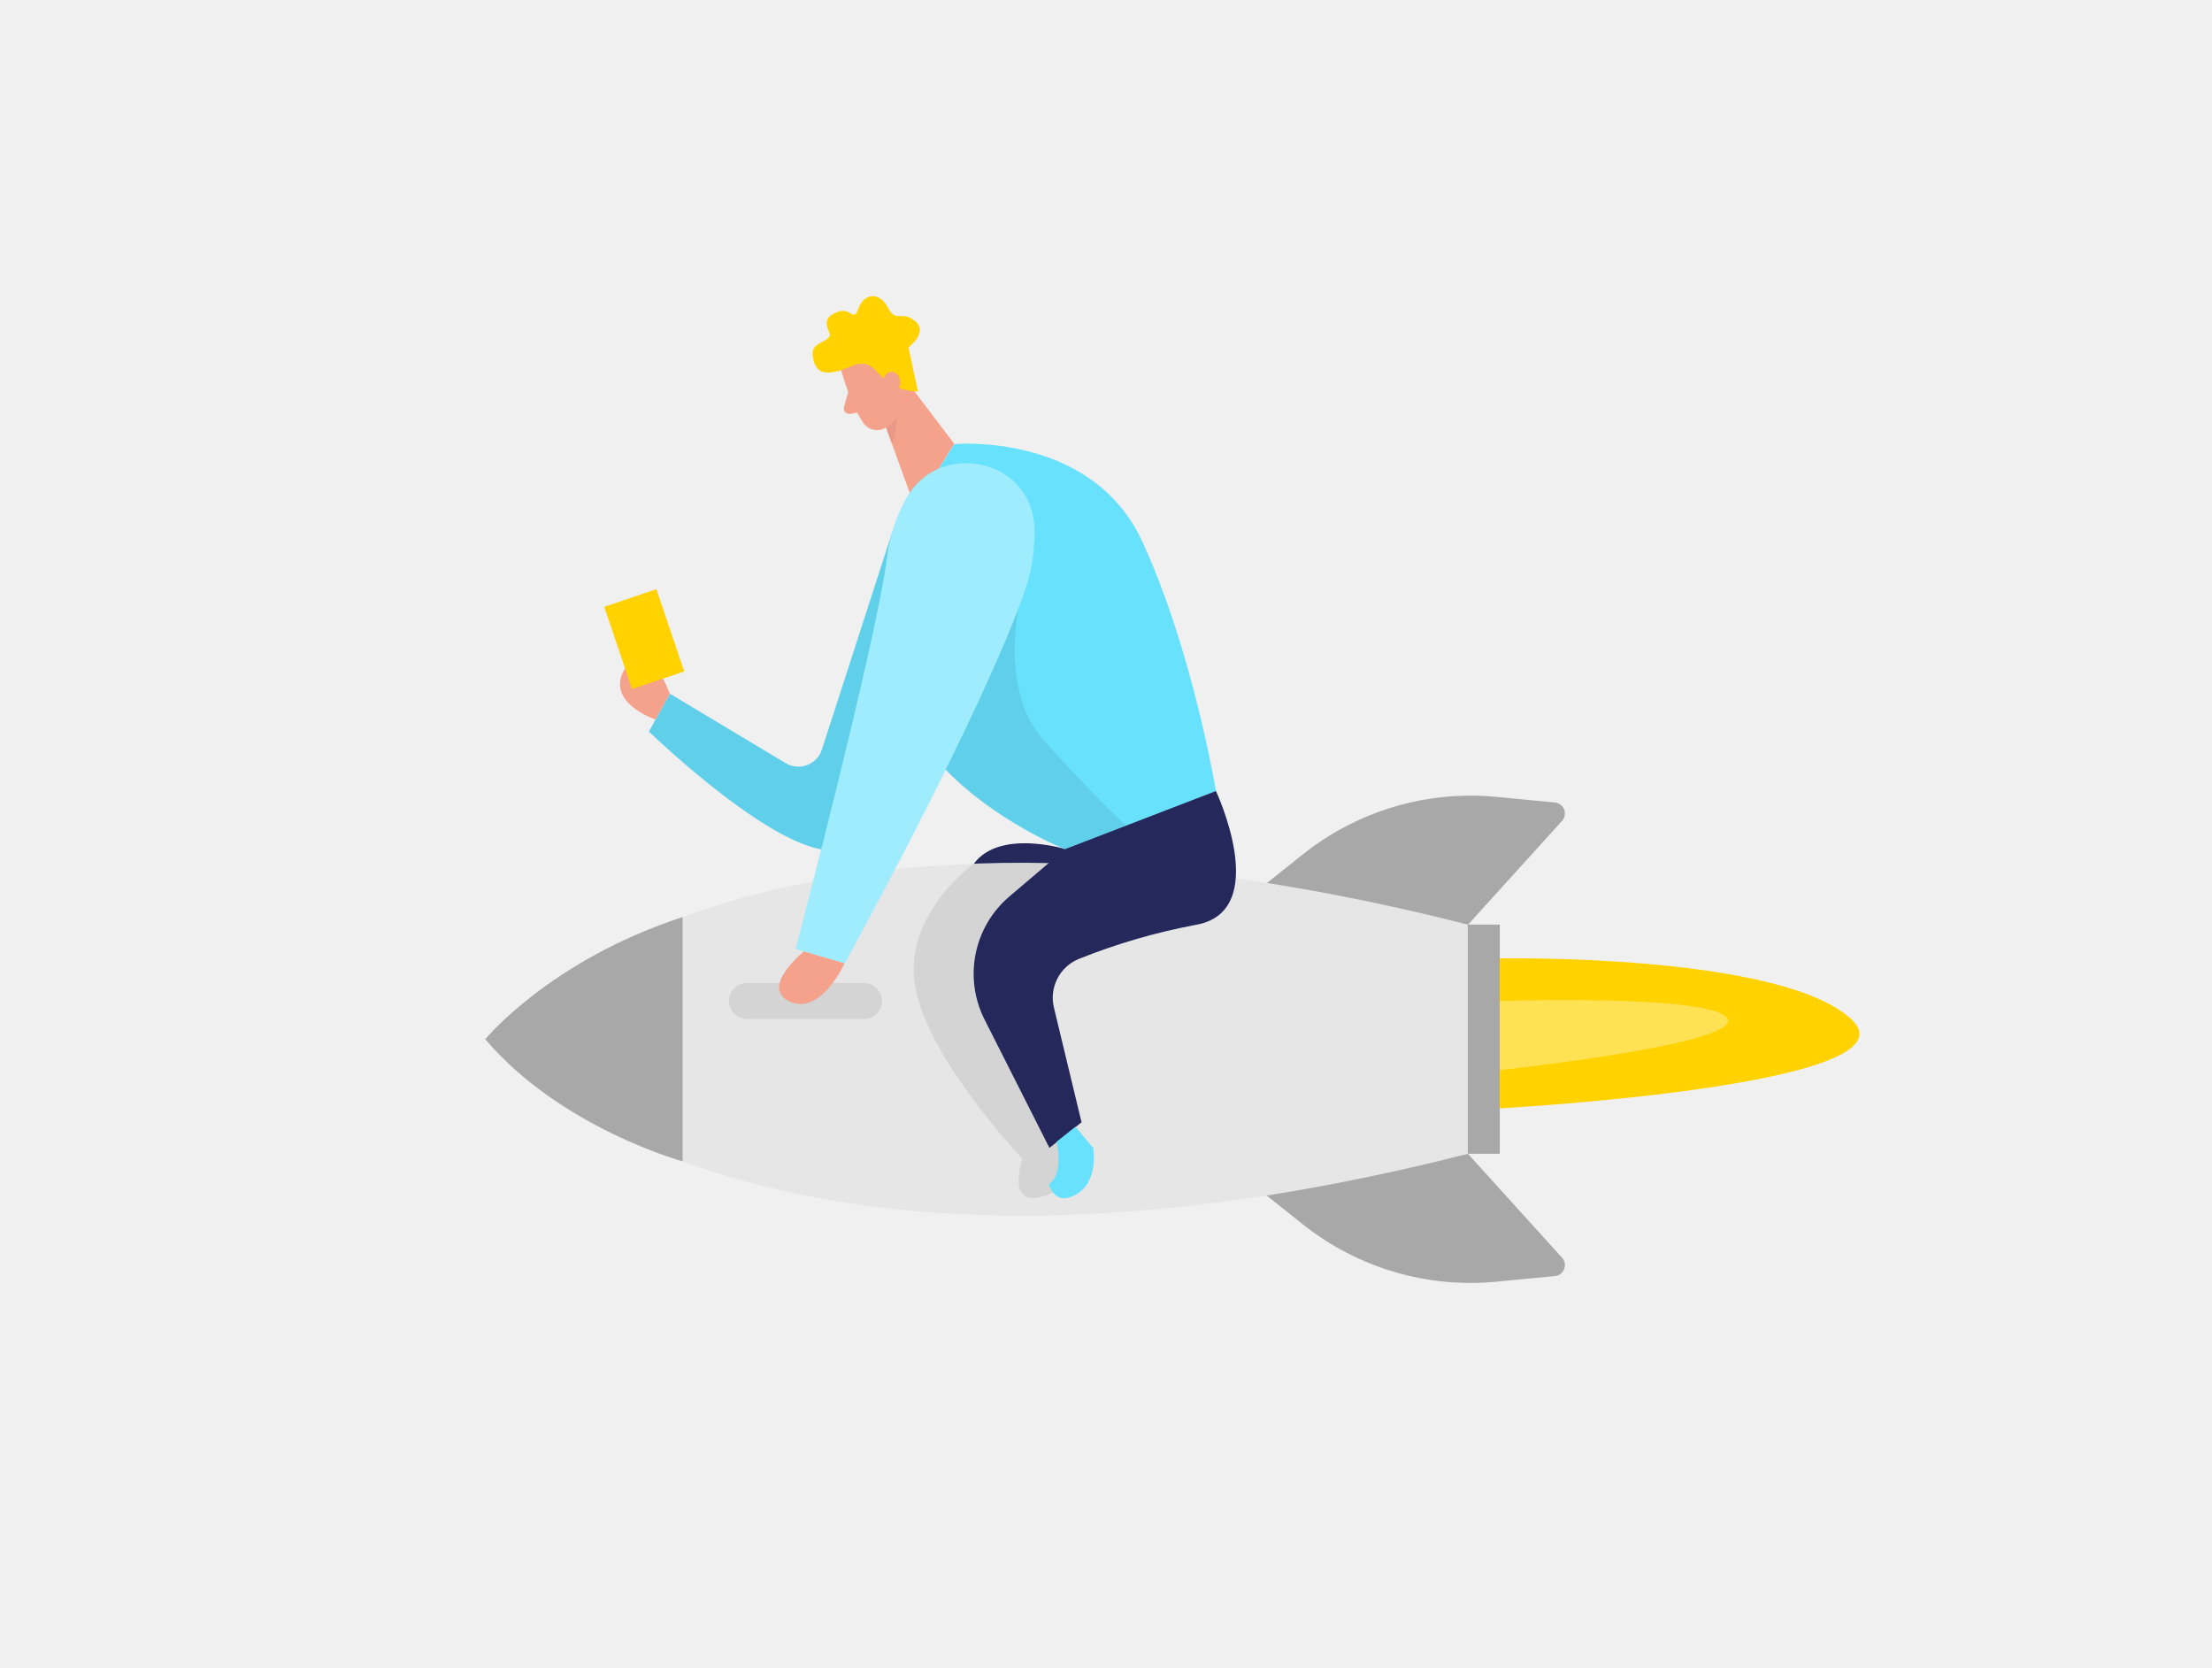
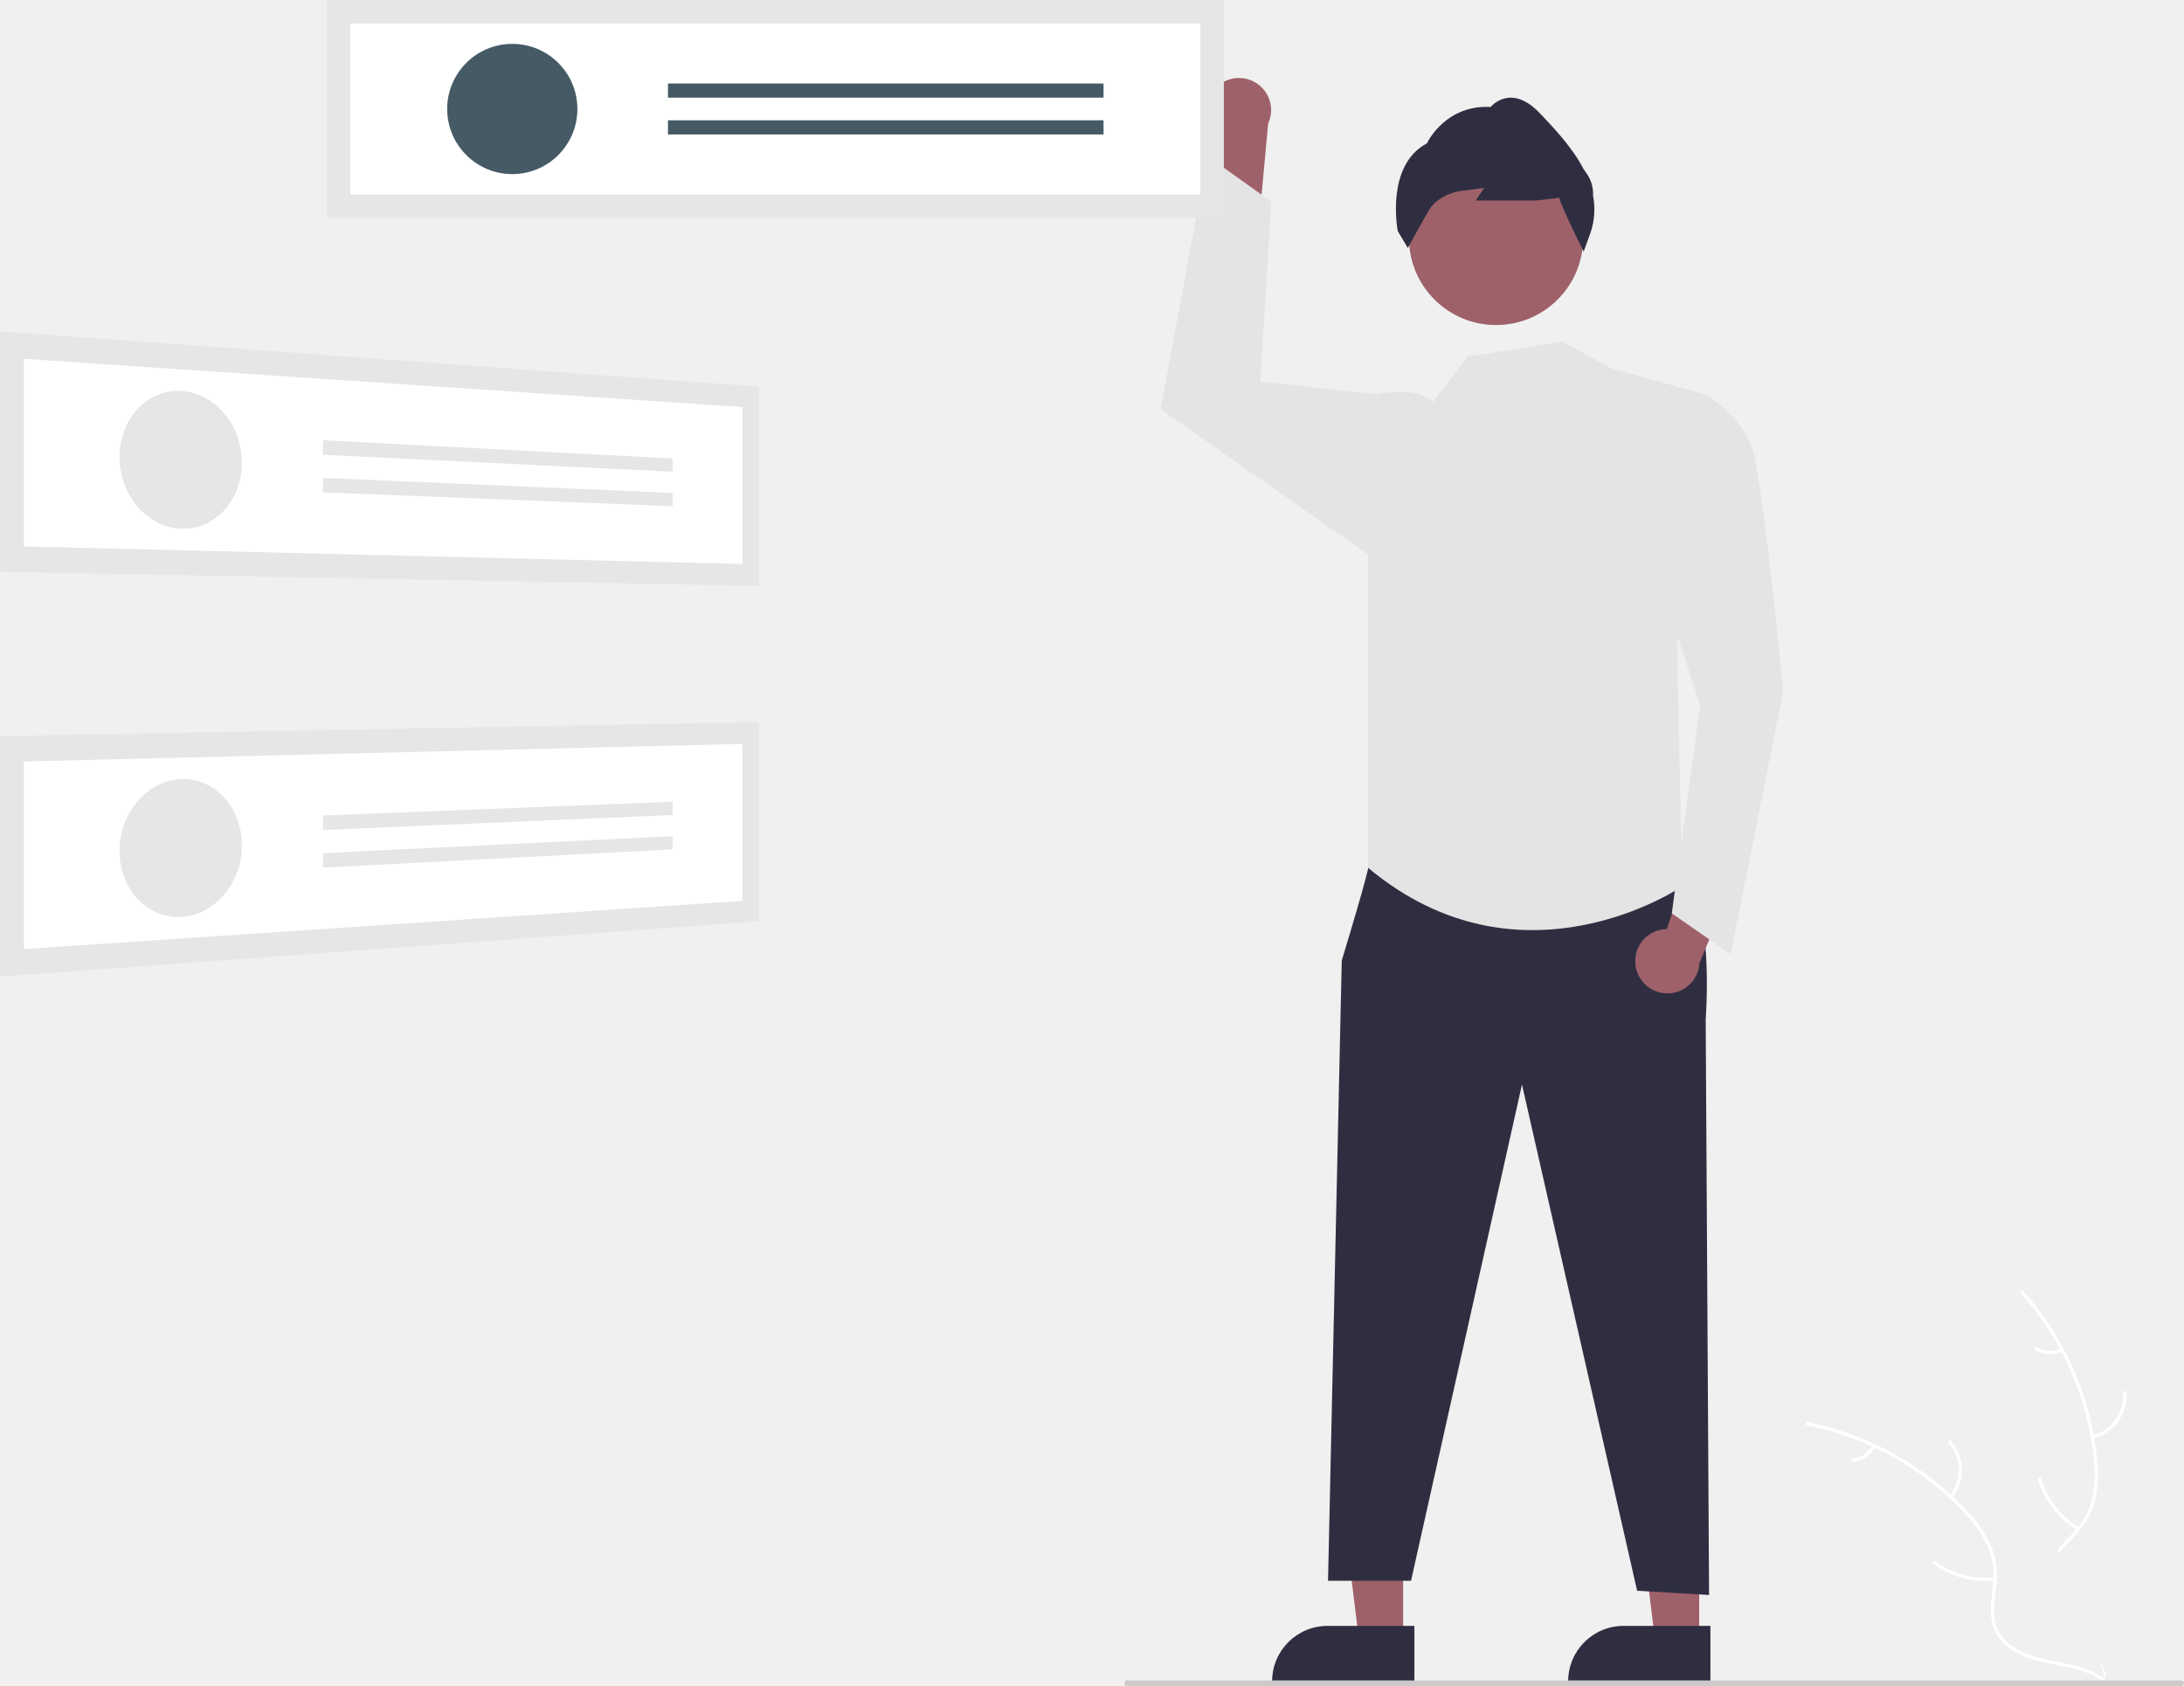
- <svg xmlns="http://www.w3.org/2000/svg" id="Layer_1" data-name="Layer 1" viewBox="0 0 400 300" width="406" height="306" class="illustration styles_illustrationTablet__1DWOa">
-   <path d="M192.65,152.79s-14.78-4.54-17.82,5.21,11.78,8.44,11.78,8.44Z" fill="#24285b" />
-   <path d="M161.28,95.66l-12.65,39.13a4.47,4.47,0,0,1-6.56,2.46L121.14,124.7l-3.8,6.83s24.76,24,34.67,21.26,22.82-27.08,22.82-27.08Z" fill="#68e1fd" class="fill-primary" />
-   <path d="M161.28,95.66l-12.65,39.13a4.47,4.47,0,0,1-6.56,2.46L121.14,124.7l-3.8,6.83s24.76,24,34.67,21.26,22.82-27.08,22.82-27.08Z" opacity="0.08" />
-   <polygon points="160.67 63.83 172.56 79.52 165.43 90.95 158.46 71.65 160.67 63.83" fill="#f4a28c" />
-   <path d="M159.42,74.72a7.12,7.12,0,0,0,2.11-3.51s1.56,3.25-.25,8.25Z" fill="#ce8172" opacity="0.31" />
-   <path d="M152.21,66.54s1.58,5.8,3.9,9.18a3,3,0,0,0,4.21.76,6.64,6.64,0,0,0,3.15-6.5l-.13-5.54a5.4,5.4,0,0,0-4.23-4.58C155.1,58.74,151.06,63.06,152.21,66.54Z" fill="#f4a28c" />
-   <path d="M153.39,70.14l-.77,2.75a1,1,0,0,0,1.09,1.21l2.3-.39Z" fill="#f4a28c" />
-   <path d="M166,70.07l-1.72-8s3.71-2.75,1.15-4.79-3.3.55-4.91-2.46-4.39-2.38-5.28.22-1.28-.2-3.63.58-2.44,2-1.65,3.74-3.26,1.52-3,4,1.18,4.62,6.79,2.2S157.69,69.65,166,70.07Z" fill="#ffd200" class="fill-warning" />
-   <path d="M160,69.16s-.76-2.19.94-2.62,2.8,2.71.7,3.82Z" fill="#f4a28c" />
-   <path d="M226.31,213.24l9.31,7.42A48.68,48.68,0,0,0,270.68,231l10.47-1a2,2,0,0,0,1.3-3.35l-17-18.76Z" fill="#a8a8a8" />
-   <path d="M226.31,161.15l9.31-7.42a48.63,48.63,0,0,1,35.06-10.37l10.47,1a2,2,0,0,1,1.3,3.35l-17,18.76Z" fill="#a8a8a8" />
-   <path d="M87.75,187.17S131.68,242,265.42,207.89V166.44C131.68,132.35,87.75,187.17,87.75,187.17Z" fill="#e6e6e6" />
-   <path d="M176.11,155.43s-12.92,9.11-10.6,22.28,19.37,31.07,19.37,31.07-3.88,11.31,6.92,5.4l1.95-5.57-8.53-21.44-2.37-18.75,6.88-13.15Z" opacity="0.08" />
-   <path d="M165.43,91l7.13-11.44s24.83-2.27,34,17.61,13.33,45.17,13.33,45.17l-27.23,10.5S142.64,133.62,165.43,91Z" fill="#68e1fd" class="fill-primary" />
-   <path d="M219.88,142.29s10.25,21.81-3.7,24.21a112.32,112.32,0,0,0-21,6.11,7.59,7.59,0,0,0-4.6,8.83l5,20.75-5.81,4.63L178,183.53a18.35,18.35,0,0,1,4.55-22.19l10.06-8.55Z" fill="#24285b" />
-   <path d="M184.23,109s-3.4,15.16,4.36,23.94,15,15.58,15,15.58l-11,4.24S179.1,147.21,171,138.4,176.15,106.36,184.23,109Z" opacity="0.08" />
-   <path d="M187.07,94.49c-.69-12.42-17.42-15.86-23.3-4.9A29,29,0,0,0,160.4,100c-1.59,13.77-16.49,70.85-16.49,70.85l8.82,2.58S176.7,130.06,185,107A32,32,0,0,0,187.07,94.49Z" fill="#68e1fd" class="fill-primary" />
-   <rect x="131.84" y="177" width="27.64" height="6.52" rx="3.26" fill="#878787" opacity="0.19" />
-   <path d="M187.07,94.49c-.69-12.42-17.42-15.86-23.3-4.9A29,29,0,0,0,160.4,100c-1.59,13.77-16.49,70.85-16.49,70.85l8.82,2.58S176.7,130.06,185,107A32,32,0,0,0,187.07,94.49Z" fill="#fff" opacity="0.36" />
-   <path d="M145.36,171.29s-8.12,6.61-2.5,9.09,9.87-6.93,9.87-6.93Z" fill="#f4a28c" />
-   <rect x="265.42" y="166.44" width="5.79" height="41.44" fill="#a8a8a8" />
-   <path d="M271.21,172.55s50.68-.94,63.57,11-63.57,16.12-63.57,16.12Z" fill="#ffd200" class="fill-warning" />
-   <path d="M271.21,180.26s39-1.31,41.23,3.26-41.23,9.23-41.23,9.23Z" fill="#fff" opacity="0.33" />
-   <path d="M118.55,129.36s-9.48-3.14-5.43-9.39,8,4.73,8,4.73Z" fill="#f4a28c" />
-   <rect x="111.52" y="106.97" width="9.96" height="15.7" transform="translate(-30.65 43.39) rotate(-18.69)" fill="#ffd200" class="fill-warning" />
-   <path d="M191.07,205.71s1.38,5.94-1.39,7.63c0,0,.94,4.22,5,1.85s3-8.37,3-8.37L194.47,203Z" fill="#68e1fd" class="fill-primary" />
-   <path d="M123.44,165.08v44.17s-22-6-35.69-22.08C87.75,187.17,99.48,172.88,123.44,165.08Z" fill="#a8a8a8" />
+ <svg xmlns="http://www.w3.org/2000/svg" data-name="Layer 1" width="789.382" height="609.376" viewBox="0 0 789.382 609.376">
+   <path d="M981.309,673.983c-3.318-26.678-19.851-52.964-45.294-61.646a123.863,123.863,0,0,1-.006,85.04c-3.91,10.575-9.359,21.93-5.682,32.589,2.288,6.632,7.886,11.706,14.142,14.879,6.257,3.173,13.202,4.685,20.059,6.167l1.35,1.116C976.763,727.547,984.626,700.661,981.309,673.983Z" transform="translate(-205.3091 -145.312)" fill="#f0f0f0" />
+   <path d="M935.762,612.842a105.87,105.87,0,0,1,26.319,59.583,45.591,45.591,0,0,1-.519,14.275,26.149,26.149,0,0,1-6.503,12.128c-2.931,3.221-6.303,6.175-8.4,10.052a16.011,16.011,0,0,0-.782,13.071c1.852,5.311,5.501,9.64,9.218,13.749,4.126,4.563,8.484,9.236,10.238,15.285.213.733,1.337.36,1.125-.371C963.406,740.091,953.19,734.113,948.318,724.635c-2.273-4.423-3.228-9.558-1.096-14.227,1.864-4.083,5.338-7.133,8.334-10.368a27.902,27.902,0,0,0,6.801-11.622,42.148,42.148,0,0,0,1.066-14.203,102.713,102.713,0,0,0-7.502-31.213,107.747,107.747,0,0,0-19.374-31.048c-.507-.567-1.287.325-.784.889Z" transform="translate(-205.3091 -145.312)" fill="#fff" />
+   <path d="M961.762,665.255a15.884,15.884,0,0,0,12.091-16.639c-.06-.76-1.244-.702-1.184.059A14.708,14.708,0,0,1,961.391,664.13c-.742.176-.366,1.3.371,1.125Z" transform="translate(-205.3091 -145.312)" fill="#fff" />
+   <path d="M956.76,697.392a30.615,30.615,0,0,1-13.671-17.632c-.215-.732-1.34-.36-1.125.371A31.844,31.844,0,0,0,956.227,698.45c.657.39,1.186-.671.533-1.058Z" transform="translate(-205.3091 -145.312)" fill="#fff" />
+   <path d="M950.181,632.746a8.991,8.991,0,0,1-8.52-.433c-.652-.398-1.18.663-.533,1.058a10.075,10.075,0,0,0,9.425.499.612.612,0,0,0,.377-.748.595.595,0,0,0-.748-.377Z" transform="translate(-205.3091 -145.312)" fill="#fff" />
+   <path d="M858.461,659.988c.4.26.8.52,1.2.79A118.405,118.405,0,0,1,874.801,672.598c.37.33.74.67,1.1,1.01a124.827,124.827,0,0,1,27.11,37.11,121.222,121.222,0,0,1,6.64,17.18c2.45,8.13,4.46,17.14,9.31,23.79a20.796,20.796,0,0,0,1.62,2h43.83c.1-.05.2-.09.3-.14l1.75.08c-.07-.31-.15-.63-.22-.94-.04-.18-.09-.36-.13-.54-.03-.12-.06-.24-.08-.35-.01-.04-.02-.08-.03-.11-.02-.11-.05-.21-.07-.31q-.66-2.685-1.36-5.37c0-.01,0-.01-.01-.02-3.59-13.63-8.35-27.08-15-39.38-.2-.37-.4-.75-.62-1.12a115.674,115.674,0,0,0-10.39-15.76,102.26,102.26,0,0,0-6.81-7.79,85.037,85.037,0,0,0-21.28-15.94c-15.72-8.3-33.92-11.48-50.72-6.41C859.311,659.718,858.891,659.848,858.461,659.988Z" transform="translate(-205.3091 -145.312)" fill="#f0f0f0" />
+   <path d="M858.559,660.544a105.87,105.87,0,0,1,56.888,31.728,45.592,45.592,0,0,1,8.181,11.71,26.149,26.149,0,0,1,2.109,13.599c-.401,4.336-1.314,8.725-.655,13.084a16.011,16.011,0,0,0,7.245,10.907c4.676,3.126,10.197,4.385,15.638,5.429,6.042,1.159,12.335,2.267,17.377,6.04.611.457,1.285-.517.675-.974-8.773-6.566-20.529-5.188-30.126-9.823-4.478-2.163-8.332-5.688-9.441-10.699-.97-4.382-.033-8.909.412-13.296a27.902,27.902,0,0,0-1.567-13.374,42.148,42.148,0,0,0-7.7-11.981A102.712,102.712,0,0,0,892.813,672.488a107.747,107.747,0,0,0-34.163-13.126c-.746-.148-.832,1.035-.091,1.182Z" transform="translate(-205.3091 -145.312)" fill="#fff" />
+   <path d="M910.875,686.739a15.884,15.884,0,0,0-.364-20.565c-.506-.57-1.416.189-.91.76a14.708,14.708,0,0,1,.299,19.13c-.486.587.491,1.259.974.675Z" transform="translate(-205.3091 -145.312)" fill="#fff" />
+   <path d="M926.23,715.41a30.615,30.615,0,0,1-21.531-5.847c-.613-.455-1.286.52-.675.974a31.844,31.844,0,0,0,22.418,6.039c.759-.084.543-1.25-.212-1.166Z" transform="translate(-205.3091 -145.312)" fill="#fff" />
+   <path d="M882.055,667.755a8.991,8.991,0,0,1-7.064,4.785c-.76.075-.543,1.24.212,1.166a10.075,10.075,0,0,0,7.826-5.276.612.612,0,0,0-.15-.824.595.595,0,0,0-.824.15Z" transform="translate(-205.3091 -145.312)" fill="#fff" />
+   <path d="M644.013,177.913a11.554,11.554,0,0,0,3.482,17.371l-6.756,40.498,19.502-8.655,3.426-37.131A11.616,11.616,0,0,0,644.013,177.913Z" transform="translate(-205.3091 -145.312)" fill="#9e616a" />
+   <polygon points="614.147 592.883 598.201 592.882 590.615 531.376 614.15 531.377 614.147 592.883" fill="#9e616a" />
+   <path d="M823.523,753.652l-51.417-.002V753a20.014,20.014,0,0,1,20.013-20.012h.001l31.404.001Z" transform="translate(-205.3091 -145.312)" fill="#2f2e41" />
+   <polygon points="507.147 592.883 491.201 592.882 483.615 531.376 507.15 531.377 507.147 592.883" fill="#9e616a" />
+   <path d="M716.523,753.652l-51.417-.002V753a20.014,20.014,0,0,1,20.013-20.012h.001l31.404.001Z" transform="translate(-205.3091 -145.312)" fill="#2f2e41" />
+   <path d="M705.809,451.188l-5.96,7.839s-.54,3.661-9.58,33.486L685.309,716.688h30l40.1-179.366,41.618,182.965,26.006,1.534-1.223-207.959s3.285-42.783-8.358-50.728S705.809,451.188,705.809,451.188Z" transform="translate(-205.3091 -145.312)" fill="#2f2e41" />
+   <circle cx="540.732" cy="86.013" r="31.48" fill="#9e616a" />
+   <path d="M777.711,236.253l-.52-1.04c-.804-1.608-7.46-14.975-8.296-18.412l-8.377.985-21.815.003,3.031-4.547-8.014,1.045a18.393,18.393,0,0,0-8.167,3.078,12.513,12.513,0,0,0-3.704,3.819c-2.863,4.902-7.237,12.921-7.281,13.001l-.418.767-3.635-6.114c-.048-.237-4.552-23.731,10.522-31.699.778-1.579,7.403-14,23.061-13.162a9.927,9.927,0,0,1,6.749-3.355c3.576-.187,7.288,1.692,11.015,5.606,4.952,5.199,11.733,12.319,15.835,20.225l1.132,1.614a12.723,12.723,0,0,1,2.264,7.899,26.372,26.372,0,0,1-.899,13.453Z" transform="translate(-205.3091 -145.312)" fill="#2f2e41" />
+   <path d="M770.027,268.729l17.42,9.628,34.218,9.581L811.451,377.483l1.858,88.205s-57.921,39.678-113.46-6.661V348.003l3.286-60.065s13.29-3.776,19.983,2.737l12.692-16.487Z" transform="translate(-205.3091 -145.312)" fill="#e4e4e4" />
+   <polygon points="505.5 150.876 497.825 142.626 455.531 137.835 459.5 72.876 436.441 56.426 419.5 147.876 497.758 202.691 505.5 150.876" fill="#e4e4e4" />
+   <path d="M796.542,494.836a11.554,11.554,0,0,1,11.22-13.71l13.021-38.938,13.167,16.788-14.384,34.403a11.616,11.616,0,0,1-23.025,1.458Z" transform="translate(-205.3091 -145.312)" fill="#9e616a" />
+   <path d="M808.809,298.188l12.855-10.25s13.145,7.25,17.145,20.25,11,87,11,87l-19,95-21.248-14.736,10.248-75.264-18-55Z" transform="translate(-205.3091 -145.312)" fill="#e4e4e4" />
+   <rect x="118.143" width="324.202" height="78.782" fill="#e6e6e6" />
+   <path d="M331.958,215.587H639.148V153.819H331.958Z" transform="translate(-205.3091 -145.312)" fill="#fff" />
+   <circle cx="185.159" cy="39.391" r="23.532" fill="#455a64" />
+   <rect x="241.432" y="30.183" width="157.429" height="5.116" fill="#455a64" />
+   <rect x="241.432" y="43.484" width="157.429" height="5.116" fill="#455a64" />
+   <path id="b9910470-ced5-4346-b4bb-f41b58844e24-911" data-name="Rectangle 1" d="M205.309,265.054l274.314,20.009v72.024l-274.314-5.094Z" transform="translate(-205.3091 -145.312)" fill="#e6e6e6" />
+   <path id="bc7e8449-b99b-4317-a70a-91d17db61b29-912" data-name="Path 1" d="M213.95,342.818l259.684,6.351V292.437L213.95,275.021Z" transform="translate(-205.3091 -145.312)" fill="#fff" />
+   <path id="a430bd6b-b2b0-4af3-a079-7f5fd15b0624-913" data-name="Ellipse 1" d="M270.946,286.623a20.649,20.649,0,0,1,8.555,2.477,23.816,23.816,0,0,1,6.916,5.703,26.934,26.934,0,0,1,4.627,8.072,28.228,28.228,0,0,1,1.69,9.644,26.934,26.934,0,0,1-1.69,9.489,23.921,23.921,0,0,1-4.627,7.653,20.886,20.886,0,0,1-6.916,5.07,19.407,19.407,0,0,1-8.555,1.694,20.486,20.486,0,0,1-8.652-2.223,23.603,23.603,0,0,1-7.138-5.611,26.824,26.824,0,0,1-4.849-8.192,28.217,28.217,0,0,1-1.785-9.9,26.893,26.893,0,0,1,1.785-9.742,23.776,23.776,0,0,1,4.85-7.745,20.739,20.739,0,0,1,7.138-4.958A19.396,19.396,0,0,1,270.946,286.623Z" transform="translate(-205.3091 -145.312)" fill="#e6e6e6" />
+   <path id="af019097-0949-417a-9d8d-f710312ce60c-914" data-name="Rectangle 2" d="M322.037,304.444l126.389,6.586v4.787L322.037,309.677Z" transform="translate(-205.3091 -145.312)" fill="#e6e6e6" />
+   <path id="f94f3612-92b8-42d6-ae14-2a9ea684588e-915" data-name="Rectangle 3" d="M322.037,318.051,448.426,323.477v4.787L322.037,323.284Z" transform="translate(-205.3091 -145.312)" fill="#e6e6e6" />
+   <path id="bb553635-e14d-4b1e-b72c-855829e3ad86-916" data-name="Rectangle 4" d="M205.309,411.367l274.314-5.093v72.024l-274.314,20.009Z" transform="translate(-205.3091 -145.312)" fill="#e6e6e6" />
+   <path id="e92d7e39-9dcb-4c0c-b0b9-55aac094bc0c-917" data-name="Path 2" d="M213.95,488.339l259.684-17.417V414.196l-259.684,6.351Z" transform="translate(-205.3091 -145.312)" fill="#fff" />
+   <path id="f8649409-803b-4d56-993a-4da6ceb3c345-918" data-name="Ellipse 2" d="M248.54,451.712a28.181,28.181,0,0,1,2.184-9.82,26.498,26.498,0,0,1,5.167-7.941,23.201,23.201,0,0,1,7.34-5.246,20.243,20.243,0,0,1,8.712-1.781,19.443,19.443,0,0,1,8.458,2.13,21.183,21.183,0,0,1,6.69,5.422,24.319,24.319,0,0,1,4.308,7.891,27.209,27.209,0,0,1,1.309,9.581,28.197,28.197,0,0,1-2.068,9.568,26.626,26.626,0,0,1-4.94,7.852,23.417,23.417,0,0,1-7.128,5.36,20.389,20.389,0,0,1-8.635,2.043,19.415,19.415,0,0,1-8.574-1.882,21.027,21.027,0,0,1-6.916-5.329,24.184,24.184,0,0,1-4.522-8.005A27.176,27.176,0,0,1,248.54,451.712Z" transform="translate(-205.3091 -145.312)" fill="#e6e6e6" />
+   <path id="f70c4d59-0dd2-4f0b-ba41-17bf719deab5-919" data-name="Rectangle 5" d="M322.037,440.077l126.389-4.98v4.787L322.037,445.309Z" transform="translate(-205.3091 -145.312)" fill="#e6e6e6" />
+   <path id="ba176e8f-fd02-45f1-a5f1-dcef4bb8b7ed-920" data-name="Rectangle 6" d="M322.037,453.682l126.389-6.14v4.787L322.037,458.916Z" transform="translate(-205.3091 -145.312)" fill="#e6e6e6" />
+   <path d="M993.691,754.688h-381a1,1,0,0,1,0-2h381a1,1,0,0,1,0,2Z" transform="translate(-205.3091 -145.312)" fill="#cacaca" />
</svg>
